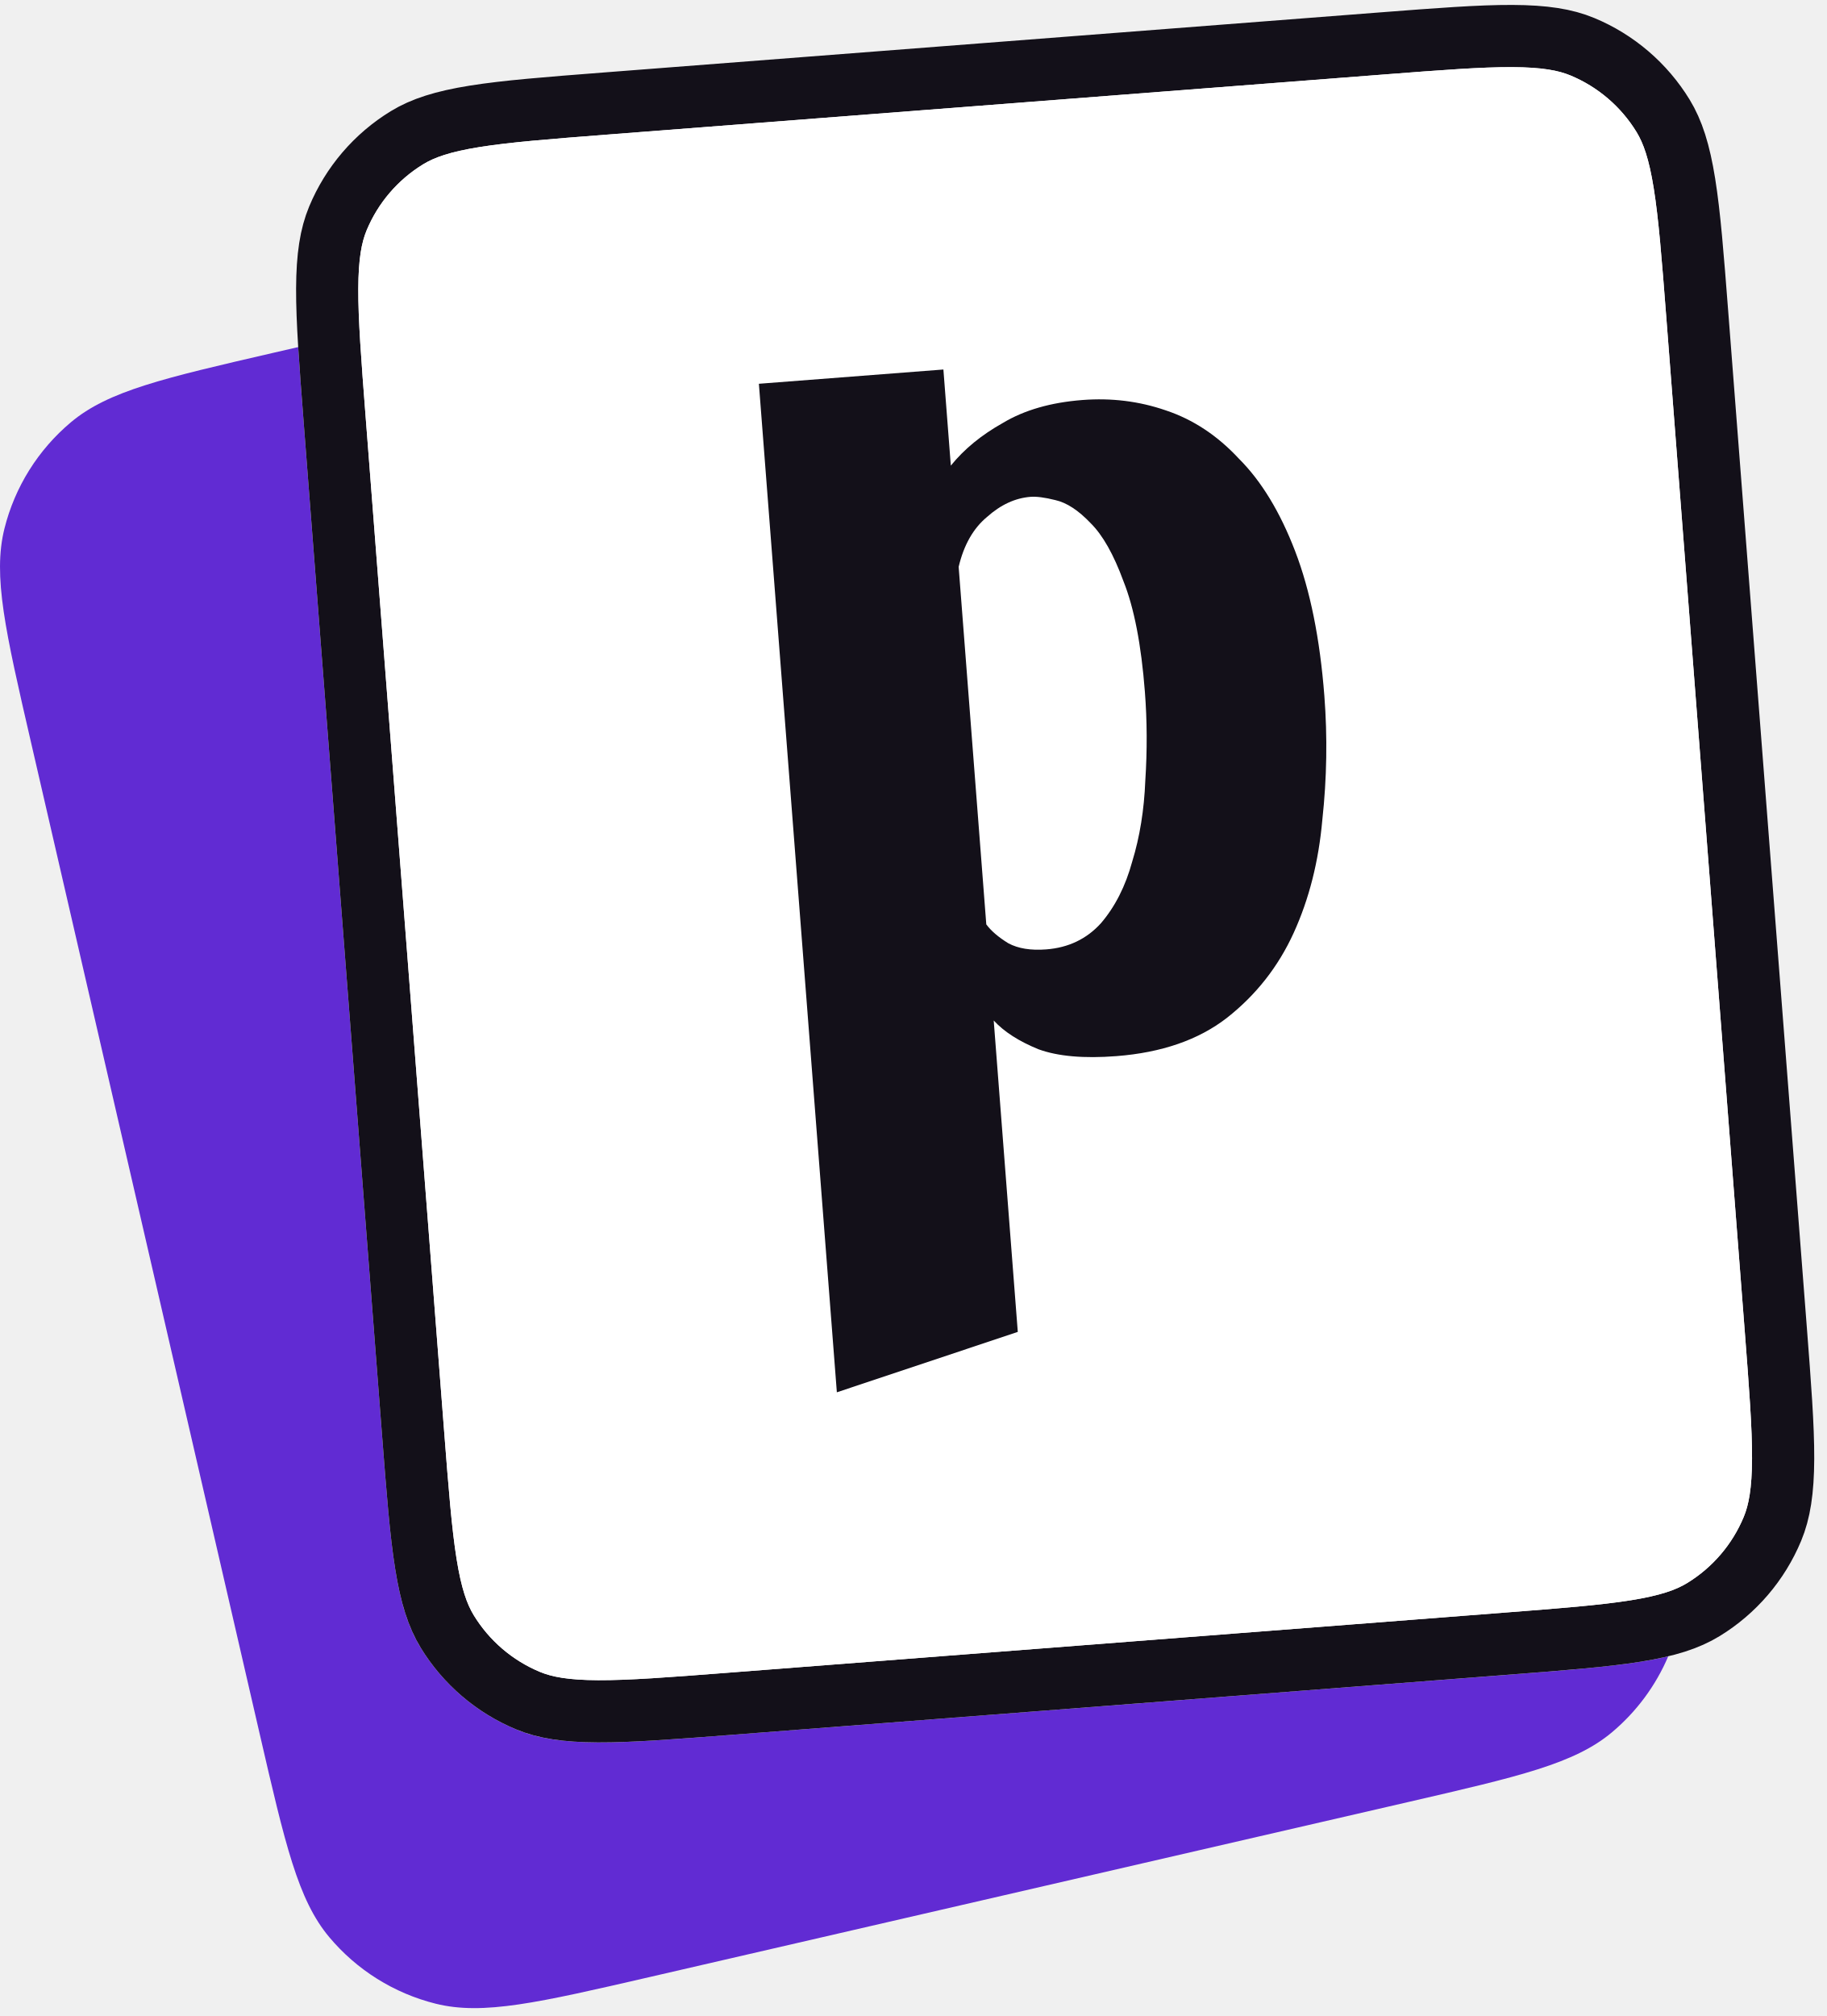
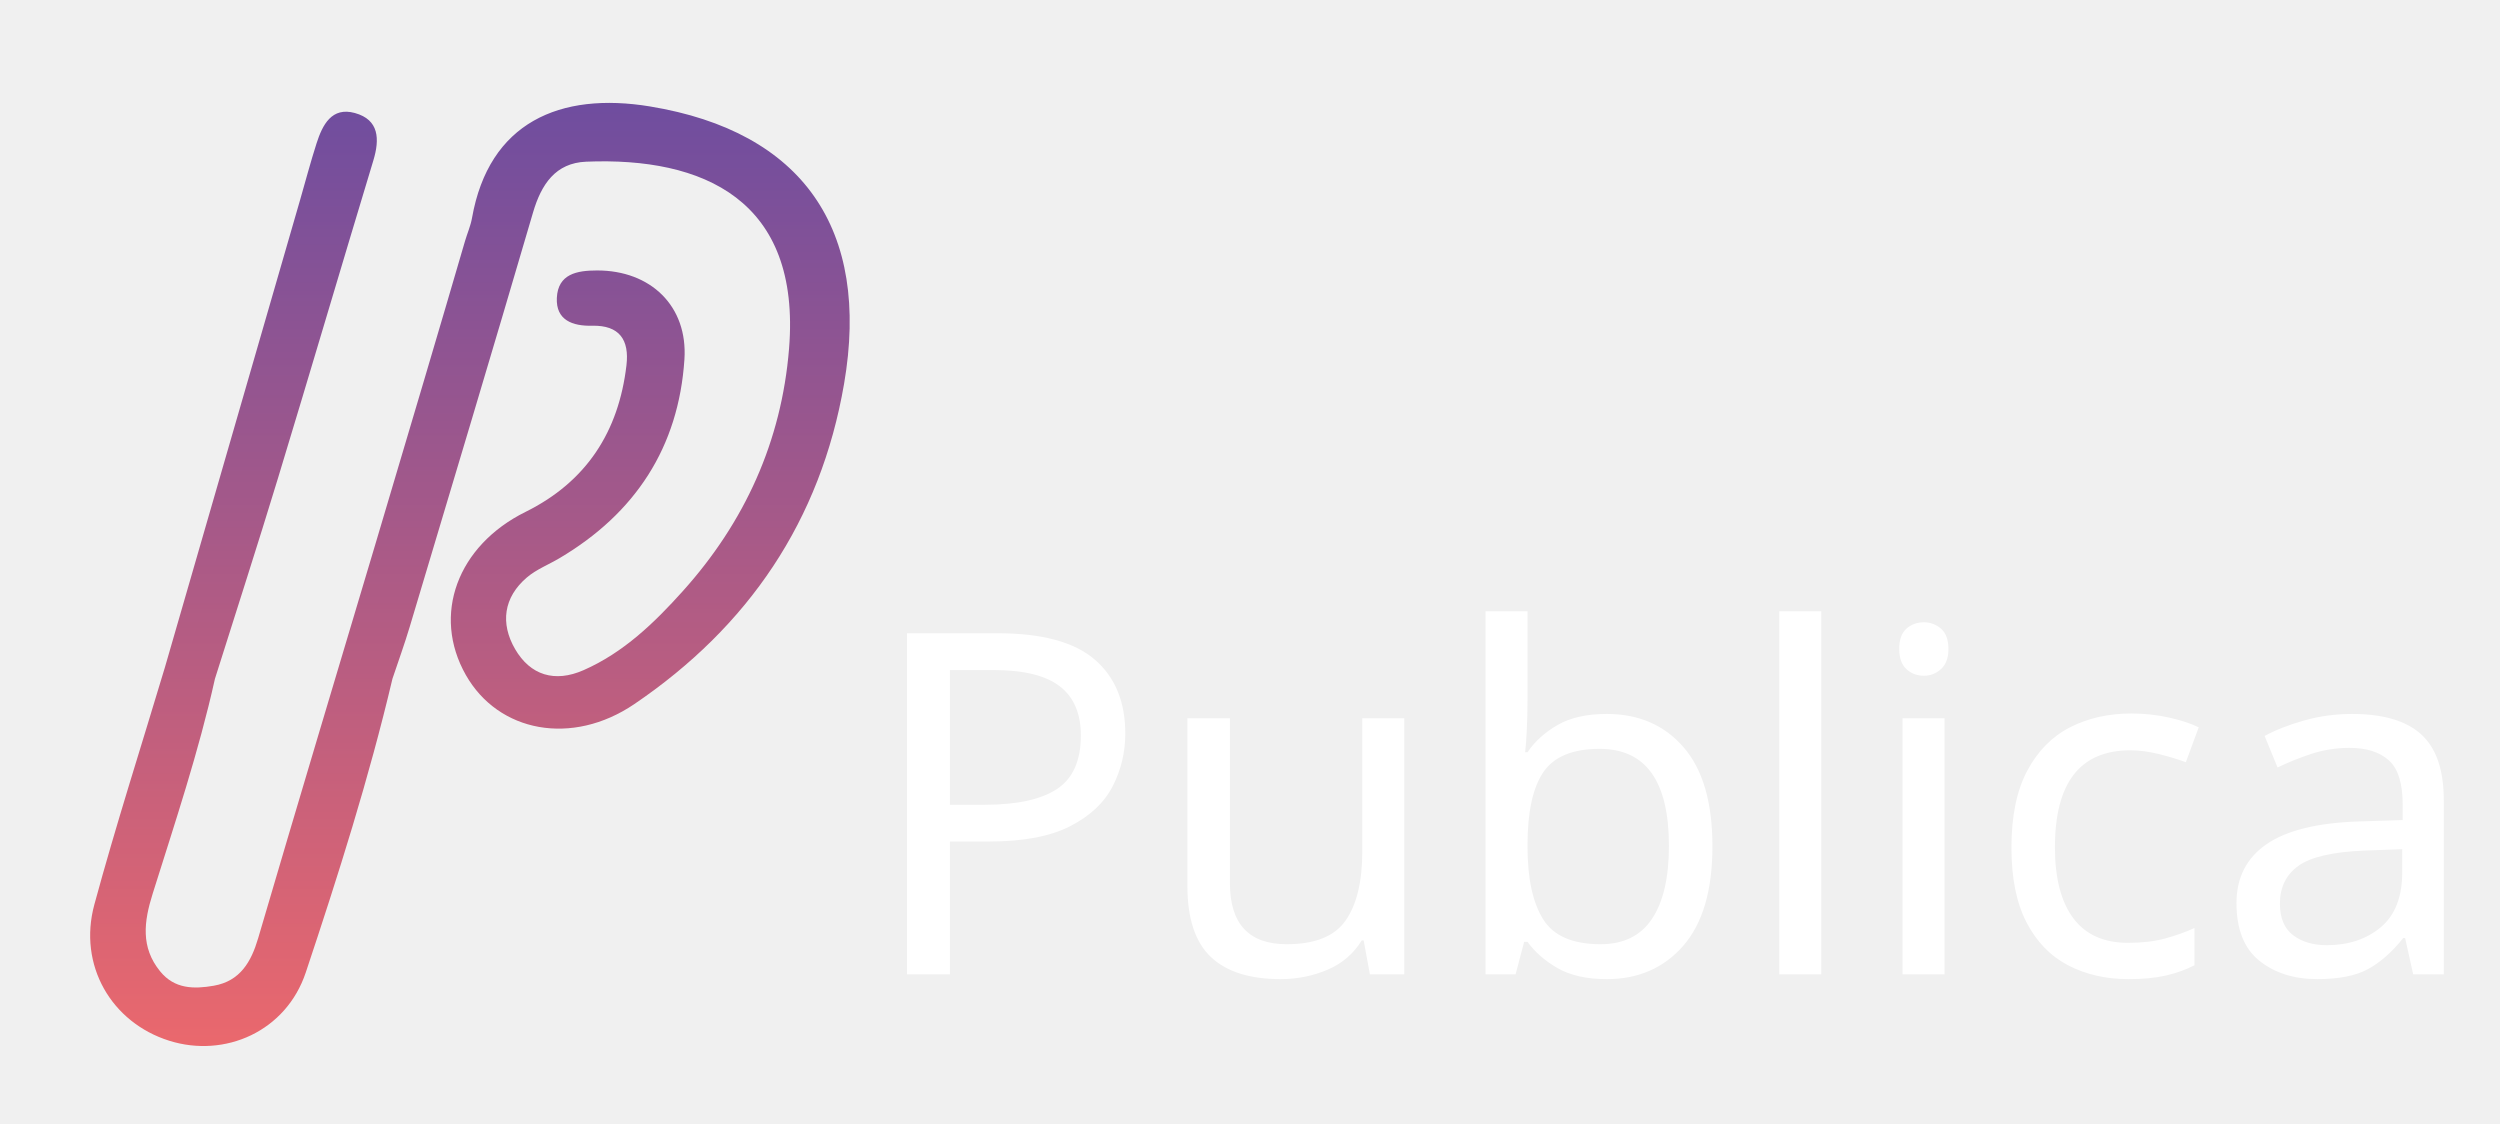
- <svg xmlns="http://www.w3.org/2000/svg" width="145" height="160" viewBox="0 0 145 160" fill="none">
-   <path d="M23.67 27.546C23.777 29.277 23.928 31.231 24.101 33.461L30.332 113.972C31.028 122.971 31.376 127.47 33.394 130.772C35.168 133.676 37.816 135.944 40.959 137.25C44.531 138.735 49.031 138.387 58.029 137.691L119.694 132.918C125.528 132.467 129.471 132.162 132.422 131.453C131.433 133.777 129.905 135.847 127.952 137.486C124.988 139.972 120.59 140.987 111.796 143.015L51.529 156.917C42.734 158.945 38.337 159.96 34.583 159.023C31.281 158.199 28.325 156.351 26.137 153.743C23.651 150.779 22.637 146.382 20.608 137.587L2.458 58.901C0.429 50.106 -0.585 45.709 0.352 41.955C1.175 38.653 3.024 35.697 5.631 33.51C8.595 31.023 12.993 30.009 21.788 27.98L23.67 27.546Z" fill="#612BD3" />
-   <path d="M26.562 33.268C26.211 28.728 25.961 25.471 25.972 22.899C25.983 20.356 26.254 18.701 26.821 17.336C27.928 14.675 29.848 12.432 32.307 10.93C33.569 10.159 35.163 9.636 37.674 9.234C40.213 8.828 43.47 8.574 48.01 8.222L109.675 3.45C114.215 3.099 117.472 2.849 120.044 2.86C122.587 2.871 124.242 3.141 125.607 3.709C128.269 4.815 130.511 6.736 132.014 9.195C132.785 10.457 133.307 12.05 133.709 14.562C134.116 17.101 134.37 20.358 134.721 24.898L140.952 105.41C141.303 109.95 141.553 113.207 141.542 115.779C141.531 118.322 141.261 119.976 140.693 121.342C139.586 124.003 137.666 126.246 135.207 127.748C133.945 128.519 132.351 129.041 129.84 129.444C127.301 129.85 124.044 130.104 119.504 130.455L57.839 135.228C53.299 135.579 50.042 135.829 47.47 135.818C44.927 135.807 43.272 135.537 41.907 134.969C39.245 133.862 37.003 131.942 35.5 129.483C34.729 128.221 34.207 126.627 33.805 124.116C33.398 121.577 33.145 118.32 32.793 113.78L26.562 33.268Z" stroke="#131019" stroke-width="4.937" />
-   <path d="M48.201 10.683L109.866 5.911C114.446 5.556 117.586 5.317 120.034 5.327C122.424 5.338 123.715 5.595 124.66 5.988C126.84 6.894 128.677 8.467 129.907 10.481C130.441 11.354 130.894 12.591 131.272 14.951C131.659 17.368 131.905 20.507 132.26 25.088L138.491 105.599C138.845 110.18 139.084 113.319 139.074 115.767C139.063 118.157 138.806 119.449 138.413 120.393C137.507 122.573 135.934 124.41 133.92 125.641C133.047 126.174 131.81 126.627 129.45 127.005C127.033 127.392 123.894 127.639 119.314 127.993L57.649 132.766C53.068 133.12 49.929 133.359 47.481 133.349C45.091 133.338 43.799 133.081 42.855 132.688C40.675 131.782 38.838 130.209 37.607 128.195C37.074 127.322 36.621 126.085 36.243 123.725C35.856 121.308 35.609 118.169 35.255 113.589L29.024 33.077C28.669 28.496 28.43 25.357 28.441 22.909C28.451 20.519 28.708 19.227 29.101 18.283C30.007 16.103 31.58 14.266 33.595 13.035C34.468 12.502 35.704 12.049 38.064 11.671C40.481 11.284 43.62 11.037 48.201 10.683Z" fill="white" />
-   <path d="M74.885 29.326L75.475 36.954C76.533 35.644 77.912 34.514 79.612 33.564C81.307 32.547 83.408 31.941 85.917 31.747C88.222 31.569 90.426 31.841 92.528 32.566C94.698 33.285 96.639 34.567 98.351 36.413C100.125 38.185 101.61 40.628 102.805 43.742C104.001 46.855 104.774 50.683 105.125 55.226C105.377 58.48 105.324 61.759 104.965 65.06C104.674 68.357 103.916 71.348 102.692 74.035C101.467 76.722 99.697 78.973 97.382 80.789C95.13 82.532 92.207 83.542 88.613 83.82C86.037 84.019 83.976 83.838 82.432 83.275C80.883 82.644 79.698 81.883 78.879 80.992L80.79 105.706L66.428 110.5L60.239 30.458L74.885 29.326ZM83.047 75.349C84.81 75.213 86.257 74.521 87.388 73.274C88.514 71.96 89.343 70.327 89.874 68.376C90.474 66.419 90.82 64.278 90.912 61.952C91.068 59.553 91.057 57.2 90.878 54.895C90.59 51.166 90.023 48.243 89.177 46.125C88.399 44.003 87.53 42.467 86.57 41.518C85.605 40.502 84.671 39.892 83.769 39.689C82.934 39.48 82.279 39.395 81.805 39.431C80.584 39.526 79.432 40.058 78.347 41.029C77.258 41.931 76.507 43.251 76.096 44.988L78.29 73.364C78.671 73.88 79.255 74.381 80.043 74.865C80.825 75.282 81.827 75.444 83.047 75.349Z" fill="#131019" />
+ <svg xmlns="http://www.w3.org/2000/svg" id="Layer_1" viewBox="0 0 595.28 267.57">
+   <defs>
+     <style>
+       .cls-1 {
+         fill: #fff;
+         font-family: Aller-Regular, Aller;
+         font-size: 113.75px;
+       }
+ 
+       .cls-2 {
+         fill: none;
+       }
+ 
+       .cls-3 {
+         fill: url(#linear-gradient);
+       }
+     </style>
+     <linearGradient id="linear-gradient" x1="111.91" y1="249.07" x2="111.91" y2="24.51" gradientUnits="userSpaceOnUse">
+       <stop offset="0" stop-color="#ea686d" />
+       <stop offset="1" stop-color="#6f4d9f" />
+     </linearGradient>
+   </defs>
+   <rect class="cls-2" width="595.28" height="267.57" />
+   <path class="cls-3" d="M154.81,25.35c-21.47-3.54-38.39,3.77-42.42,26.56-.33,1.88-1.13,3.66-1.67,5.51-10.57,36.32-34.37,115.8-34.99,117.85-4.79,16.03-9.54,32.08-14.26,48.13-1.64,5.57-4.25,10.2-10.55,11.31-4.74.83-9.35.8-12.78-3.41-4.69-5.75-3.86-11.9-1.8-18.46,5.32-16.96,10.98-33.83,14.84-51.21,5.02-15.93,10.16-31.82,15.02-47.8,7.65-25.17,15.07-50.41,22.69-75.59,1.55-5.11,1.4-9.73-4.39-11.33-5.53-1.53-7.72,2.84-9.13,7.24-1.42,4.43-2.61,8.94-3.9,13.41-10.73,37.1-21.46,74.2-32.19,111.3-5.64,18.83-11.66,37.55-16.81,56.51-3.93,14.46,4.05,28.12,17.85,32.45,13.25,4.16,27.81-2.24,32.49-16.27,7.69-23.05,15.05-46.25,20.64-69.94,1.39-4.15,2.89-8.27,4.14-12.46,9.83-32.84,19.69-65.66,29.33-98.55,1.97-6.72,5.35-11.8,12.65-12.1,27.78-1.14,51.21,9.01,48.31,44.56-1.8,22.06-10.55,41.29-25.3,57.7-6.79,7.56-14.12,14.64-23.64,18.82-6.82,3-12.66,1.24-16.3-5.04-3.52-6.08-2.77-12.29,2.84-17.06,2.25-1.91,5.16-3.04,7.74-4.57,18.04-10.67,28.37-26.4,29.75-47.33.84-12.73-8.08-21.21-20.81-21.18-4.77,0-9.3.82-9.57,6.53-.25,5.34,3.79,6.74,8.4,6.63,6.54-.15,8.88,3.4,8.18,9.4-1.85,15.85-9.55,27.75-24.02,34.92-16.26,8.05-22.34,24.55-14.23,38.84,7.77,13.69,25.3,16.98,40.11,6.94,27.17-18.43,44.35-43.69,49.95-76.24,6.34-36.86-9.85-60.08-46.18-66.07Z" />
+   <text class="cls-1" transform="translate(204.93 232)">
+     <tspan x="0" y="0">Publica</tspan>
+   </text>
</svg>
